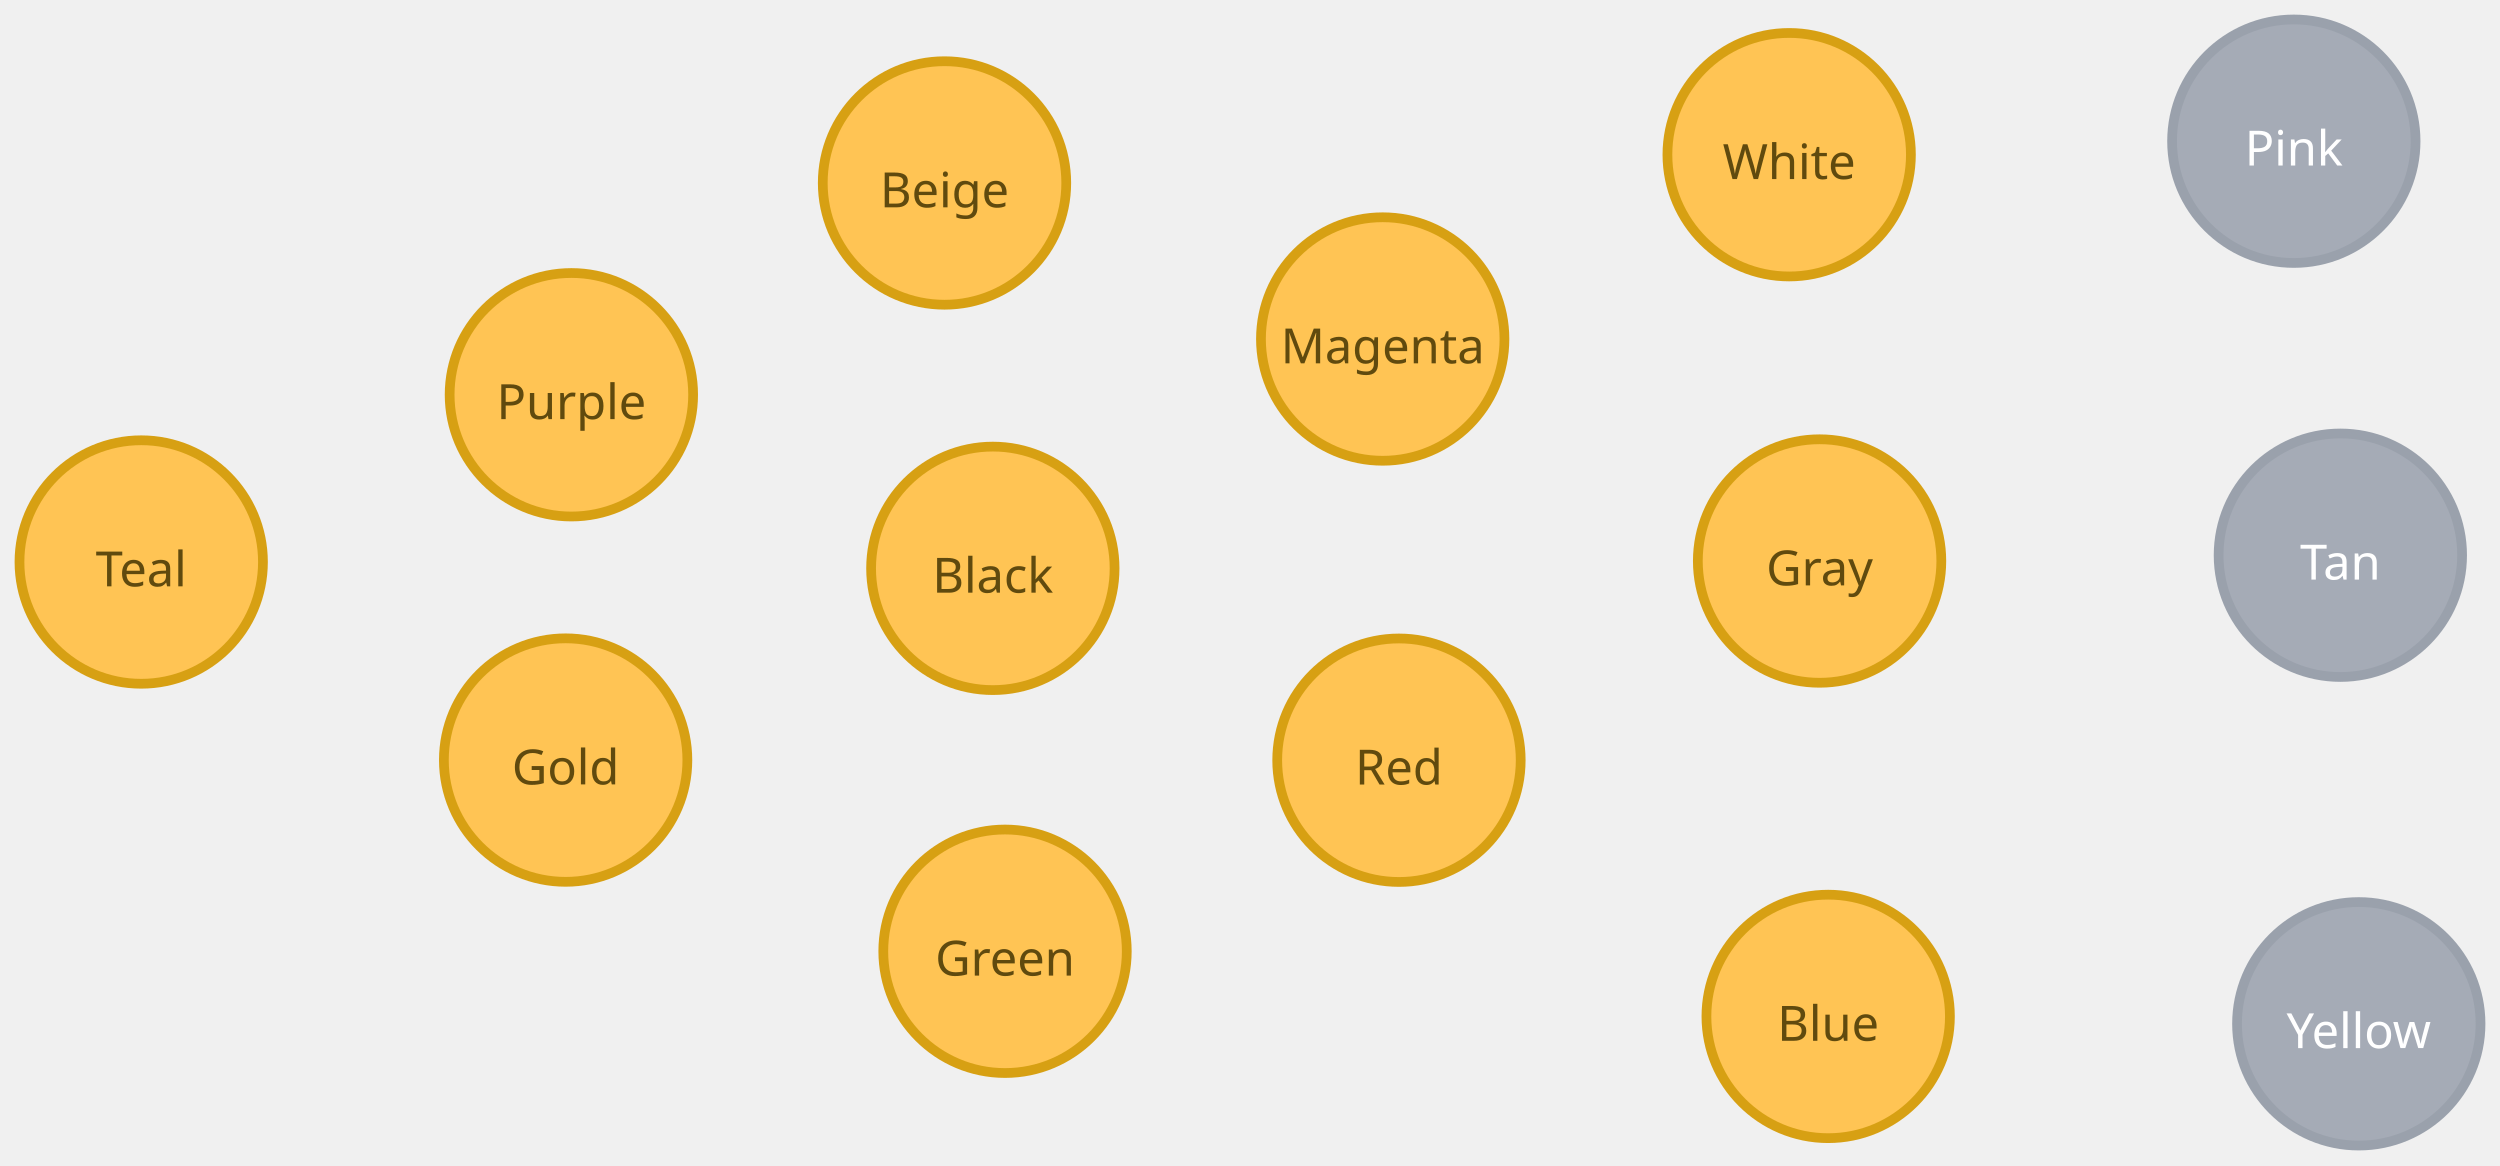
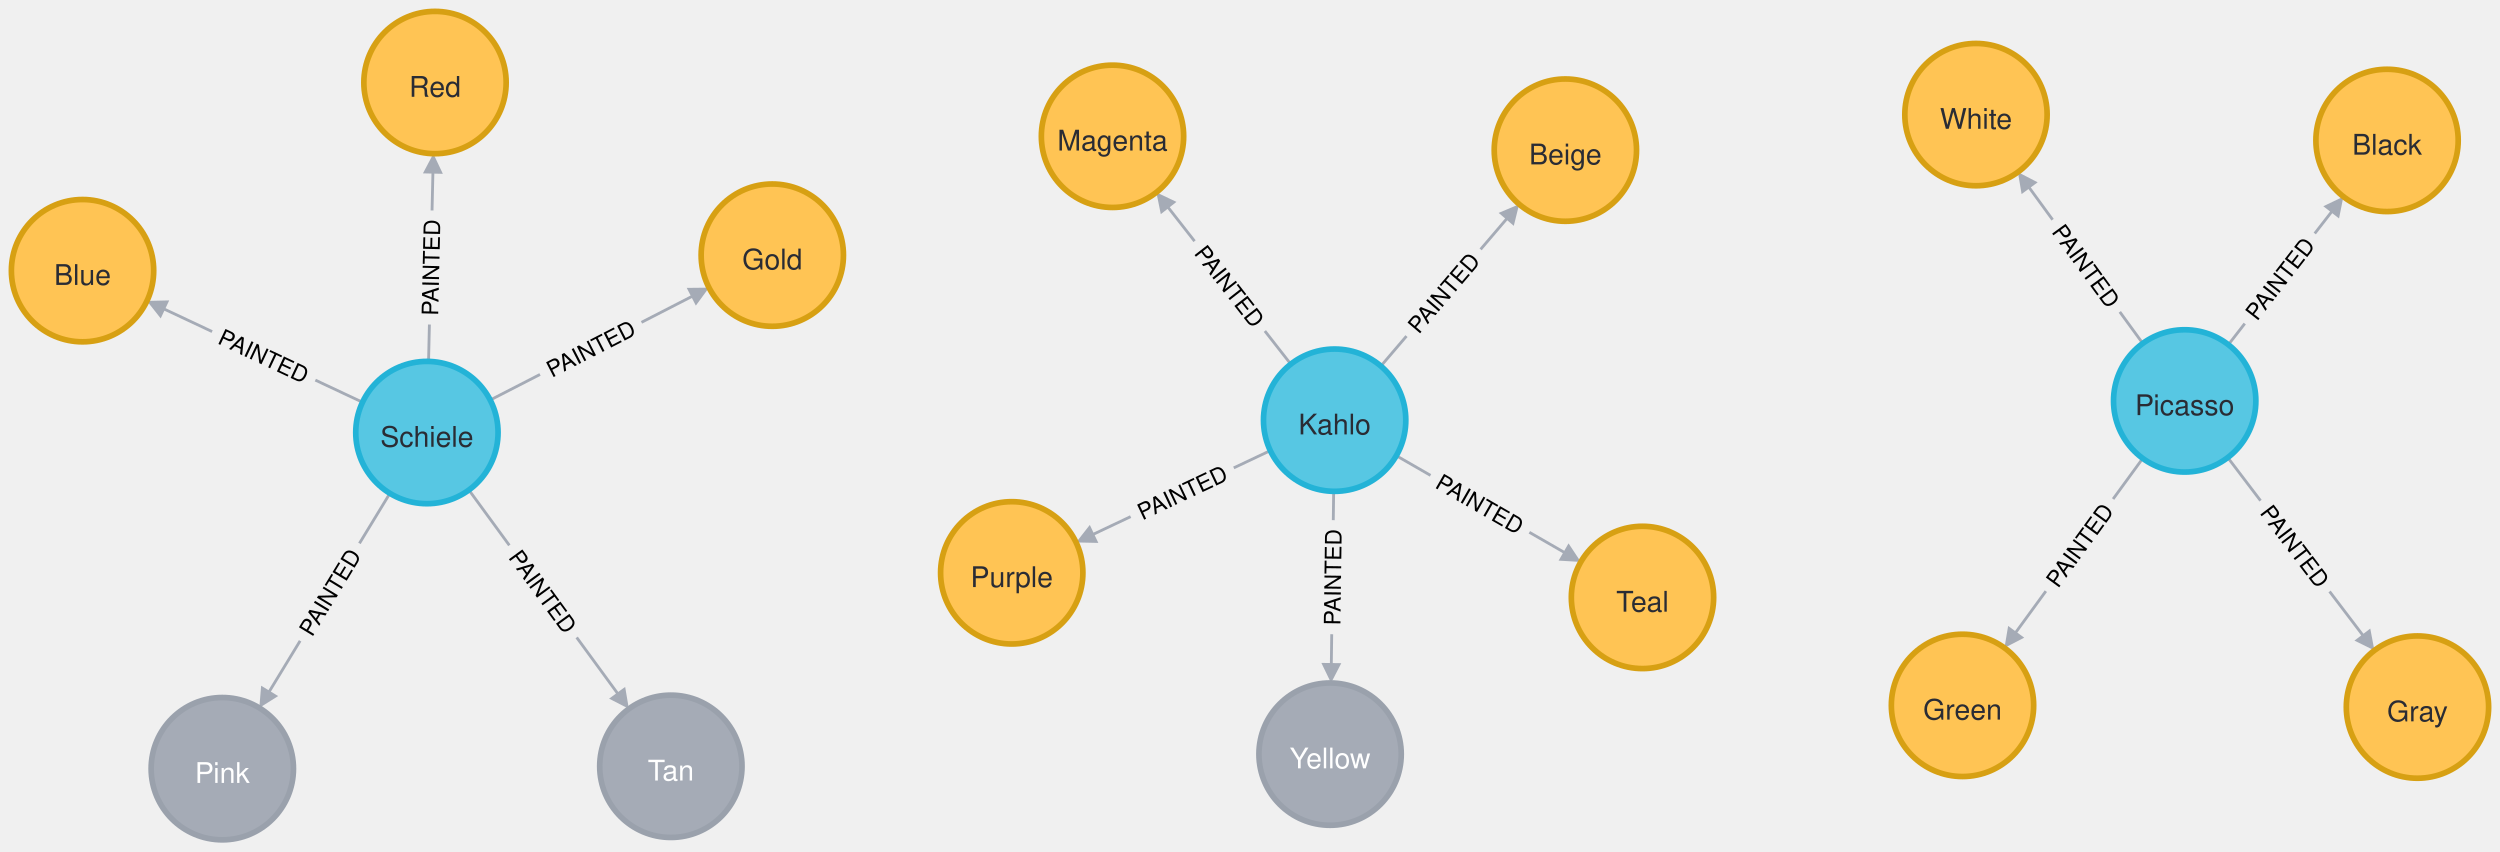
- <svg xmlns="http://www.w3.org/2000/svg" width="513.398" height="239.25" viewBox="-283.481 -29.689 513.398 239.25">
-   <g class="layer relationships" />
+ <svg xmlns="http://www.w3.org/2000/svg" width="878.375" height="299.078" viewBox="-455.179 -144.078 878.375 299.078">
+   <g class="layer relationships">
+     <g class="relationship" transform="translate(-305.1864 7.89644) rotate(332.8145)">
+       <path class="b-outline" fill="#A5ABB6" stroke="none" d="M 25 0.5 L 44.671 0.5 L 44.671 -0.5 L 25 -0.5 Z M 84.753 0.5 L 104.423 0.5 L 104.423 3.5 L 111.423 0 L 104.423 -3.5 L 104.423 -0.5 L 84.753 -0.5 Z" />
+       <text text-anchor="middle" pointer-events="none" font-size="8px" fill="#000000" x="64.712" y="3" font-family="Helvetica Neue, Helvetica, Arial, sans-serif">PAINTED</text>
+     </g>
+     <g class="relationship" transform="translate(-305.1864 7.89644) rotate(271.3263)">
+       <path class="b-outline" fill="#A5ABB6" stroke="none" d="M 25 0.5 L 37.963 0.5 L 37.963 -0.5 L 25 -0.5 Z M 78.045 0.5 L 91.008 0.5 L 91.008 3.5 L 98.008 0 L 91.008 -3.5 L 91.008 -0.5 L 78.045 -0.5 Z" />
+       <text text-anchor="middle" pointer-events="none" font-size="8px" fill="#000000" x="58.004" y="3" font-family="Helvetica Neue, Helvetica, Arial, sans-serif">PAINTED</text>
+     </g>
+     <g class="relationship" transform="translate(-305.1864 7.89644) rotate(205.1763)">
+       <path class="b-outline" fill="#A5ABB6" stroke="none" d="M 25 0.5 L 43.306 0.5 L 43.306 -0.5 L 25 -0.5 Z M 83.388 0.5 L 101.693 0.5 L 101.693 3.5 L 108.693 0 L 101.693 -3.5 L 101.693 -0.5 L 83.388 -0.5 Z" />
+       <text text-anchor="middle" pointer-events="none" font-size="8px" fill="#000000" x="63.347" y="3" transform="rotate(180 63.34658 0)" font-family="Helvetica Neue, Helvetica, Arial, sans-serif">PAINTED</text>
+     </g>
+     <g class="relationship" transform="translate(312.4112 -3.222359) rotate(486.1191)">
+       <path class="b-outline" fill="#A5ABB6" stroke="none" d="M 25 0.5 L 42.675 0.5 L 42.675 -0.5 L 25 -0.5 Z M 82.757 0.5 L 100.432 0.5 L 100.432 3.5 L 107.432 0 L 100.432 -3.5 L 100.432 -0.5 L 82.757 -0.5 Z" />
+       <text text-anchor="middle" pointer-events="none" font-size="8px" fill="#000000" x="62.716" y="3" transform="rotate(180 62.71596 0)" font-family="Helvetica Neue, Helvetica, Arial, sans-serif">PAINTED</text>
+     </g>
+     <g class="relationship" transform="translate(312.4112 -3.222359) rotate(412.757)">
+       <path class="b-outline" fill="#A5ABB6" stroke="none" d="M 25 0.5 L 44.028 0.5 L 44.028 -0.5 L 25 -0.5 Z M 84.11 0.5 L 103.138 0.5 L 103.138 3.5 L 110.138 0 L 103.138 -3.5 L 103.138 -0.5 L 84.11 -0.5 Z" />
+       <text text-anchor="middle" pointer-events="none" font-size="8px" fill="#000000" x="64.069" y="3" font-family="Helvetica Neue, Helvetica, Arial, sans-serif">PAINTED</text>
+     </g>
+     <g class="relationship" transform="translate(312.4112 -3.222359) rotate(307.8427)">
+       <path class="b-outline" fill="#A5ABB6" stroke="none" d="M 25 0.5 L 34.405 0.5 L 34.405 -0.5 L 25 -0.5 Z M 74.487 0.5 L 83.891 0.5 L 83.891 3.5 L 90.891 0 L 83.891 -3.5 L 83.891 -0.5 L 74.487 -0.5 Z" />
+       <text text-anchor="middle" pointer-events="none" font-size="8px" fill="#000000" x="54.446" y="3" font-family="Helvetica Neue, Helvetica, Arial, sans-serif">PAINTED</text>
+     </g>
+     <g class="relationship" transform="translate(312.4112 -3.222359) rotate(233.9079)">
+       <path class="b-outline" fill="#A5ABB6" stroke="none" d="M 25 0.5 L 38.7 0.5 L 38.7 -0.5 L 25 -0.5 Z M 78.782 0.5 L 92.482 0.5 L 92.482 3.5 L 99.482 0 L 92.482 -3.5 L 92.482 -0.5 L 78.782 -0.5 Z" />
+       <text text-anchor="middle" pointer-events="none" font-size="8px" fill="#000000" x="58.741" y="3" transform="rotate(180 58.74082 0)" font-family="Helvetica Neue, Helvetica, Arial, sans-serif">PAINTED</text>
+     </g>
+     <g class="relationship" transform="translate(13.74749 3.554842) rotate(389.9312)">
+       <path class="b-outline" fill="#A5ABB6" stroke="none" d="M 25 0.5 L 38.864 0.5 L 38.864 -0.5 L 25 -0.5 Z M 78.946 0.5 L 92.809 0.5 L 92.809 3.5 L 99.809 0 L 92.809 -3.5 L 92.809 -0.5 L 78.946 -0.5 Z" />
+       <text text-anchor="middle" pointer-events="none" font-size="8px" fill="#000000" x="58.905" y="3" font-family="Helvetica Neue, Helvetica, Arial, sans-serif">PAINTED</text>
+     </g>
+     <g class="relationship" transform="translate(13.74749 3.554842) rotate(310.511)">
+       <path class="b-outline" fill="#A5ABB6" stroke="none" d="M 25 0.5 L 38.859 0.5 L 38.859 -0.5 L 25 -0.5 Z M 78.941 0.5 L 92.8 0.5 L 92.8 3.5 L 99.8 0 L 92.8 -3.5 L 92.8 -0.5 L 78.941 -0.5 Z" />
+       <text text-anchor="middle" pointer-events="none" font-size="8px" fill="#000000" x="58.9" y="3" font-family="Helvetica Neue, Helvetica, Arial, sans-serif">PAINTED</text>
+     </g>
+     <g class="relationship" transform="translate(13.74749 3.554842) rotate(231.9575)">
+       <path class="b-outline" fill="#A5ABB6" stroke="none" d="M 25 0.5 L 39.783 0.5 L 39.783 -0.5 L 25 -0.5 Z M 79.865 0.5 L 94.649 0.5 L 94.649 3.5 L 101.649 0 L 94.649 -3.5 L 94.649 -0.5 L 79.865 -0.5 Z" />
+       <text text-anchor="middle" pointer-events="none" font-size="8px" fill="#000000" x="59.824" y="3" transform="rotate(180 59.82446 0)" font-family="Helvetica Neue, Helvetica, Arial, sans-serif">PAINTED</text>
+     </g>
+     <g class="relationship" transform="translate(13.74749 3.554842) rotate(514.6986)">
+       <path class="b-outline" fill="#A5ABB6" stroke="none" d="M 25 0.5 L 39.204 0.5 L 39.204 -0.5 L 25 -0.5 Z M 79.286 0.5 L 93.49 0.5 L 93.49 3.5 L 100.49 0 L 93.49 -3.5 L 93.49 -0.5 L 79.286 -0.5 Z" />
+       <text text-anchor="middle" pointer-events="none" font-size="8px" fill="#000000" x="59.245" y="3" transform="rotate(180 59.24508 0)" font-family="Helvetica Neue, Helvetica, Arial, sans-serif">PAINTED</text>
+     </g>
+     <g class="relationship" transform="translate(-305.1864 7.89644) rotate(481.3279)">
+       <path class="b-outline" fill="#A5ABB6" stroke="none" d="M 25 0.5 L 45.589 0.5 L 45.589 -0.5 L 25 -0.5 Z M 85.671 0.5 L 106.261 0.5 L 106.261 3.5 L 113.261 0 L 106.261 -3.5 L 106.261 -0.5 L 85.671 -0.5 Z" />
+       <text text-anchor="middle" pointer-events="none" font-size="8px" fill="#000000" x="65.63" y="3" transform="rotate(180 65.63033 0)" font-family="Helvetica Neue, Helvetica, Arial, sans-serif">PAINTED</text>
+     </g>
+     <g class="relationship" transform="translate(-305.1864 7.89644) rotate(413.8349)">
+       <path class="b-outline" fill="#A5ABB6" stroke="none" d="M 25 0.5 L 49.085 0.5 L 49.085 -0.5 L 25 -0.5 Z M 89.167 0.5 L 113.251 0.5 L 113.251 3.5 L 120.251 0 L 113.251 -3.5 L 113.251 -0.5 L 89.167 -0.5 Z" />
+       <text text-anchor="middle" pointer-events="none" font-size="8px" fill="#000000" x="69.126" y="3" font-family="Helvetica Neue, Helvetica, Arial, sans-serif">PAINTED</text>
+     </g>
+     <g class="relationship" transform="translate(13.74749 3.554842) rotate(450.7807)">
+       <path class="b-outline" fill="#A5ABB6" stroke="none" d="M 25 0.5 L 35.129 0.5 L 35.129 -0.5 L 25 -0.5 Z M 75.211 0.5 L 85.339 0.5 L 85.339 3.5 L 92.339 0 L 85.339 -3.5 L 85.339 -0.5 L 75.211 -0.5 Z" />
+       <text text-anchor="middle" pointer-events="none" font-size="8px" fill="#000000" x="55.17" y="3" transform="rotate(180 55.16963 0)" font-family="Helvetica Neue, Helvetica, Arial, sans-serif">PAINTED</text>
+     </g>
+   </g>
  <g class="layer nodes">
-     <g class="node" transform="translate(-167.3257,126.3999)">
-       <circle class="outline" cx="0" cy="0" r="25" fill="#FFC454" stroke="#d7a013" stroke-width="2px" />
-       <text text-anchor="middle" pointer-events="none" font-family="sans-serif" dy="1.562" font-size="25" fill="#604A0E" />
-       <text text-anchor="middle" pointer-events="none" x="0" y="5" font-size="10px" fill="#604A0E" font-family="sans-serif"> Gold</text>
+     <g class="node" aria-label="graph-node0" transform="translate(-183.8337,-54.4316)">
+       <circle class="b-outline" cx="0" cy="0" r="25" fill="#FFC454" stroke="#d7a013" stroke-width="2px" />
+       <text class="caption" text-anchor="middle" pointer-events="none" x="0" y="5" font-size="10px" fill="#2A2C34" font-family="Helvetica Neue, Helvetica, Arial, sans-serif"> Gold</text>
    </g>
-     <g class="node" transform="translate(3.807568,126.4288)">
-       <circle class="outline" cx="0" cy="0" r="25" fill="#FFC454" stroke="#d7a013" stroke-width="2px" />
-       <text text-anchor="middle" pointer-events="none" font-family="sans-serif" dy="1.562" font-size="25" fill="#604A0E" />
-       <text text-anchor="middle" pointer-events="none" x="0" y="5" font-size="10px" fill="#604A0E" font-family="sans-serif"> Red</text>
+     <g class="node" aria-label="graph-node1" transform="translate(-302.3393,-115.0785)">
+       <circle class="b-outline" cx="0" cy="0" r="25" fill="#FFC454" stroke="#d7a013" stroke-width="2px" />
+       <text class="caption" text-anchor="middle" pointer-events="none" x="0" y="5" font-size="10px" fill="#2A2C34" font-family="Helvetica Neue, Helvetica, Arial, sans-serif"> Red</text>
    </g>
-     <g class="node" transform="translate(91.9501,179.043)">
-       <circle class="outline" cx="0" cy="0" r="25" fill="#FFC454" stroke="#d7a013" stroke-width="2px" />
-       <text text-anchor="middle" pointer-events="none" font-family="sans-serif" dy="1.562" font-size="25" fill="#604A0E" />
-       <text text-anchor="middle" pointer-events="none" x="0" y="5" font-size="10px" fill="#604A0E" font-family="sans-serif"> Blue</text>
+     <g class="node" aria-label="graph-node2" transform="translate(-426.1791,-48.97735)">
+       <circle class="b-outline" cx="0" cy="0" r="25" fill="#FFC454" stroke="#d7a013" stroke-width="2px" />
+       <text class="caption" text-anchor="middle" pointer-events="none" x="0" y="5" font-size="10px" fill="#2A2C34" font-family="Helvetica Neue, Helvetica, Arial, sans-serif"> Blue</text>
    </g>
-     <g class="node" transform="translate(-77.0895,165.6635)">
-       <circle class="outline" cx="0" cy="0" r="25" fill="#FFC454" stroke="#d7a013" stroke-width="2px" />
-       <text text-anchor="middle" pointer-events="none" font-family="sans-serif" dy="1.562" font-size="25" fill="#604A0E" />
-       <text text-anchor="middle" pointer-events="none" x="0" y="5" font-size="10px" fill="#604A0E" font-family="sans-serif"> Green</text>
+     <g class="node" aria-label="graph-node3" transform="translate(234.3471,103.7552)">
+       <circle class="b-outline" cx="0" cy="0" r="25" fill="#FFC454" stroke="#d7a013" stroke-width="2px" />
+       <text class="caption" text-anchor="middle" pointer-events="none" x="0" y="5" font-size="10px" fill="#2A2C34" font-family="Helvetica Neue, Helvetica, Arial, sans-serif"> Green</text>
    </g>
-     <g class="node" transform="translate(90.18546,85.52248)">
-       <circle class="outline" cx="0" cy="0" r="25" fill="#FFC454" stroke="#d7a013" stroke-width="2px" />
-       <text text-anchor="middle" pointer-events="none" font-family="sans-serif" dy="1.562" font-size="25" fill="#604A0E" />
-       <text text-anchor="middle" pointer-events="none" x="0" y="5" font-size="10px" fill="#604A0E" font-family="sans-serif"> Gray</text>
+     <g class="node" aria-label="graph-node4" transform="translate(394.1964,104.3578)">
+       <circle class="b-outline" cx="0" cy="0" r="25" fill="#FFC454" stroke="#d7a013" stroke-width="2px" />
+       <text class="caption" text-anchor="middle" pointer-events="none" x="0" y="5" font-size="10px" fill="#2A2C34" font-family="Helvetica Neue, Helvetica, Arial, sans-serif"> Gray</text>
    </g>
-     <g class="node" transform="translate(-79.59257,87.02739)">
-       <circle class="outline" cx="0" cy="0" r="25" fill="#FFC454" stroke="#d7a013" stroke-width="2px" />
-       <text text-anchor="middle" pointer-events="none" font-family="sans-serif" dy="1.562" font-size="25" fill="#604A0E" />
-       <text text-anchor="middle" pointer-events="none" x="0" y="5" font-size="10px" fill="#604A0E" font-family="sans-serif"> Black</text>
+     <g class="node" aria-label="graph-node5" transform="translate(383.5102,-94.74162)">
+       <circle class="b-outline" cx="0" cy="0" r="25" fill="#FFC454" stroke="#d7a013" stroke-width="2px" />
+       <text class="caption" text-anchor="middle" pointer-events="none" x="0" y="5" font-size="10px" fill="#2A2C34" font-family="Helvetica Neue, Helvetica, Arial, sans-serif"> Black</text>
    </g>
-     <g class="node" transform="translate(83.9402,2.081401)">
-       <circle class="outline" cx="0" cy="0" r="25" fill="#FFC454" stroke="#d7a013" stroke-width="2px" />
-       <text text-anchor="middle" pointer-events="none" font-family="sans-serif" dy="1.562" font-size="25" fill="#604A0E" />
-       <text text-anchor="middle" pointer-events="none" x="0" y="5" font-size="10px" fill="#604A0E" font-family="sans-serif"> White</text>
+     <g class="node" aria-label="graph-node6" transform="translate(239.0811,-103.8124)">
+       <circle class="b-outline" cx="0" cy="0" r="25" fill="#FFC454" stroke="#d7a013" stroke-width="2px" />
+       <text class="caption" text-anchor="middle" pointer-events="none" x="0" y="5" font-size="10px" fill="#2A2C34" font-family="Helvetica Neue, Helvetica, Arial, sans-serif"> White</text>
    </g>
-     <g class="node" transform="translate(-254.4808,85.72567)">
-       <circle class="outline" cx="0" cy="0" r="25" fill="#FFC454" stroke="#d7a013" stroke-width="2px" />
-       <text text-anchor="middle" pointer-events="none" font-family="sans-serif" dy="1.562" font-size="25" fill="#604A0E" />
-       <text text-anchor="middle" pointer-events="none" x="0" y="5" font-size="10px" fill="#604A0E" font-family="sans-serif"> Teal</text>
+     <g class="node" aria-label="graph-node7" transform="translate(121.9105,65.82975)">
+       <circle class="b-outline" cx="0" cy="0" r="25" fill="#FFC454" stroke="#d7a013" stroke-width="2px" />
+       <text class="caption" text-anchor="middle" pointer-events="none" x="0" y="5" font-size="10px" fill="#2A2C34" font-family="Helvetica Neue, Helvetica, Arial, sans-serif"> Teal</text>
    </g>
-     <g class="node" transform="translate(-89.51732,7.887036)">
-       <circle class="outline" cx="0" cy="0" r="25" fill="#FFC454" stroke="#d7a013" stroke-width="2px" />
-       <text text-anchor="middle" pointer-events="none" font-family="sans-serif" dy="1.562" font-size="25" fill="#604A0E" />
-       <text text-anchor="middle" pointer-events="none" x="0" y="5" font-size="10px" fill="#604A0E" font-family="sans-serif"> Beige</text>
+     <g class="node" aria-label="graph-node8" transform="translate(94.81674,-91.32817)">
+       <circle class="b-outline" cx="0" cy="0" r="25" fill="#FFC454" stroke="#d7a013" stroke-width="2px" />
+       <text class="caption" text-anchor="middle" pointer-events="none" x="0" y="5" font-size="10px" fill="#2A2C34" font-family="Helvetica Neue, Helvetica, Arial, sans-serif"> Beige</text>
    </g>
-     <g class="node" transform="translate(0.4703047,39.9306)">
-       <circle class="outline" cx="0" cy="0" r="25" fill="#FFC454" stroke="#d7a013" stroke-width="2px" />
-       <text text-anchor="middle" pointer-events="none" font-family="sans-serif" dy="1.562" font-size="25" fill="#604A0E" />
-       <text text-anchor="middle" pointer-events="none" x="0" y="5" font-size="10px" fill="#604A0E" font-family="sans-serif"> Magenta</text>
+     <g class="node" aria-label="graph-node9" transform="translate(-64.29941,-96.18797)">
+       <circle class="b-outline" cx="0" cy="0" r="25" fill="#FFC454" stroke="#d7a013" stroke-width="2px" />
+       <text class="caption" text-anchor="middle" pointer-events="none" x="0" y="5" font-size="10px" fill="#2A2C34" font-family="Helvetica Neue, Helvetica, Arial, sans-serif"> Magenta</text>
    </g>
-     <g class="node" transform="translate(-166.143,51.37836)">
-       <circle class="outline" cx="0" cy="0" r="25" fill="#FFC454" stroke="#d7a013" stroke-width="2px" />
-       <text text-anchor="middle" pointer-events="none" font-family="sans-serif" dy="1.562" font-size="25" fill="#604A0E" />
-       <text text-anchor="middle" pointer-events="none" x="0" y="5" font-size="10px" fill="#604A0E" font-family="sans-serif"> Purple</text>
+     <g class="node" aria-label="graph-node10" transform="translate(-99.70468,57.18676)">
+       <circle class="b-outline" cx="0" cy="0" r="25" fill="#FFC454" stroke="#d7a013" stroke-width="2px" />
+       <text class="caption" text-anchor="middle" pointer-events="none" x="0" y="5" font-size="10px" fill="#2A2C34" font-family="Helvetica Neue, Helvetica, Arial, sans-serif"> Purple</text>
    </g>
-     <g class="node" transform="translate(187.5775,-0.6891619)">
-       <circle class="outline" cx="0" cy="0" r="25" fill="#A5ABB6" stroke="#9AA1AC" stroke-width="2px" />
-       <text text-anchor="middle" pointer-events="none" font-family="sans-serif" dy="1.562" font-size="25" fill="#FFFFFF" />
-       <text text-anchor="middle" pointer-events="none" x="0" y="5" font-size="10px" fill="#FFFFFF" font-family="sans-serif"> Pink</text>
+     <g class="node" aria-label="graph-node11" transform="translate(-377.0729,125.9995)">
+       <circle class="b-outline" cx="0" cy="0" r="25" fill="#A5ABB6" stroke="#9AA1AC" stroke-width="2px" />
+       <text class="caption" text-anchor="middle" pointer-events="none" x="0" y="5" font-size="10px" fill="#FFFFFF" font-family="Helvetica Neue, Helvetica, Arial, sans-serif"> Pink</text>
    </g>
-     <g class="node" transform="translate(197.133,84.33253)">
-       <circle class="outline" cx="0" cy="0" r="25" fill="#A5ABB6" stroke="#9AA1AC" stroke-width="2px" />
-       <text text-anchor="middle" pointer-events="none" font-family="sans-serif" dy="1.562" font-size="25" fill="#FFFFFF" />
-       <text text-anchor="middle" pointer-events="none" x="0" y="5" font-size="10px" fill="#FFFFFF" font-family="sans-serif"> Tan</text>
+     <g class="node" aria-label="graph-node12" transform="translate(-219.4716,125.1606)">
+       <circle class="b-outline" cx="0" cy="0" r="25" fill="#A5ABB6" stroke="#9AA1AC" stroke-width="2px" />
+       <text class="caption" text-anchor="middle" pointer-events="none" x="0" y="5" font-size="10px" fill="#FFFFFF" font-family="Helvetica Neue, Helvetica, Arial, sans-serif"> Tan</text>
    </g>
-     <g class="node" transform="translate(200.9169,180.5606)">
-       <circle class="outline" cx="0" cy="0" r="25" fill="#A5ABB6" stroke="#9AA1AC" stroke-width="2px" />
-       <text text-anchor="middle" pointer-events="none" font-family="sans-serif" dy="1.562" font-size="25" fill="#FFFFFF" />
-       <text text-anchor="middle" pointer-events="none" x="0" y="5" font-size="10px" fill="#FFFFFF" font-family="sans-serif"> Yellow</text>
+     <g class="node" aria-label="graph-node13" transform="translate(12.14866,120.8832)">
+       <circle class="b-outline" cx="0" cy="0" r="25" fill="#A5ABB6" stroke="#9AA1AC" stroke-width="2px" />
+       <text class="caption" text-anchor="middle" pointer-events="none" x="0" y="5" font-size="10px" fill="#FFFFFF" font-family="Helvetica Neue, Helvetica, Arial, sans-serif"> Yellow</text>
+     </g>
+     <g class="node" aria-label="graph-node14" transform="translate(-305.1864,7.89644)">
+       <circle class="b-outline" cx="0" cy="0" r="25" fill="#57C7E3" stroke="#23b3d7" stroke-width="2px" />
+       <text class="caption" text-anchor="middle" pointer-events="none" x="0" y="5" font-size="10px" fill="#2A2C34" font-family="Helvetica Neue, Helvetica, Arial, sans-serif"> Schiele</text>
+     </g>
+     <g class="node" aria-label="graph-node15" transform="translate(312.4112,-3.222359)">
+       <circle class="b-outline" cx="0" cy="0" r="25" fill="#57C7E3" stroke="#23b3d7" stroke-width="2px" />
+       <text class="caption" text-anchor="middle" pointer-events="none" x="0" y="5" font-size="10px" fill="#2A2C34" font-family="Helvetica Neue, Helvetica, Arial, sans-serif"> Picasso</text>
+     </g>
+     <g class="node" aria-label="graph-node16" transform="translate(13.74749,3.554842)">
+       <circle class="b-outline" cx="0" cy="0" r="25" fill="#57C7E3" stroke="#23b3d7" stroke-width="2px" />
+       <text class="caption" text-anchor="middle" pointer-events="none" x="0" y="5" font-size="10px" fill="#2A2C34" font-family="Helvetica Neue, Helvetica, Arial, sans-serif"> Kahlo</text>
    </g>
  </g>
</svg>
